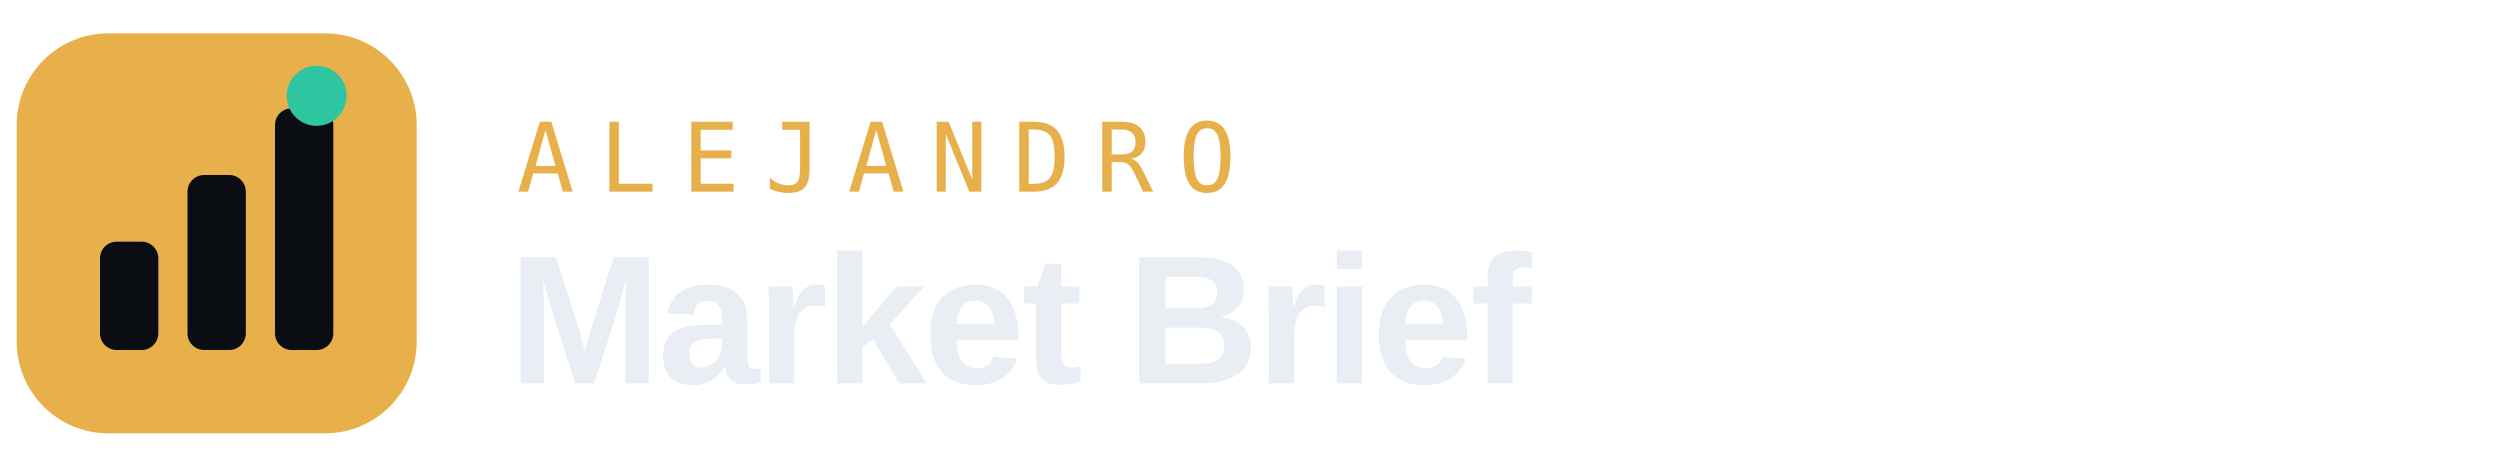
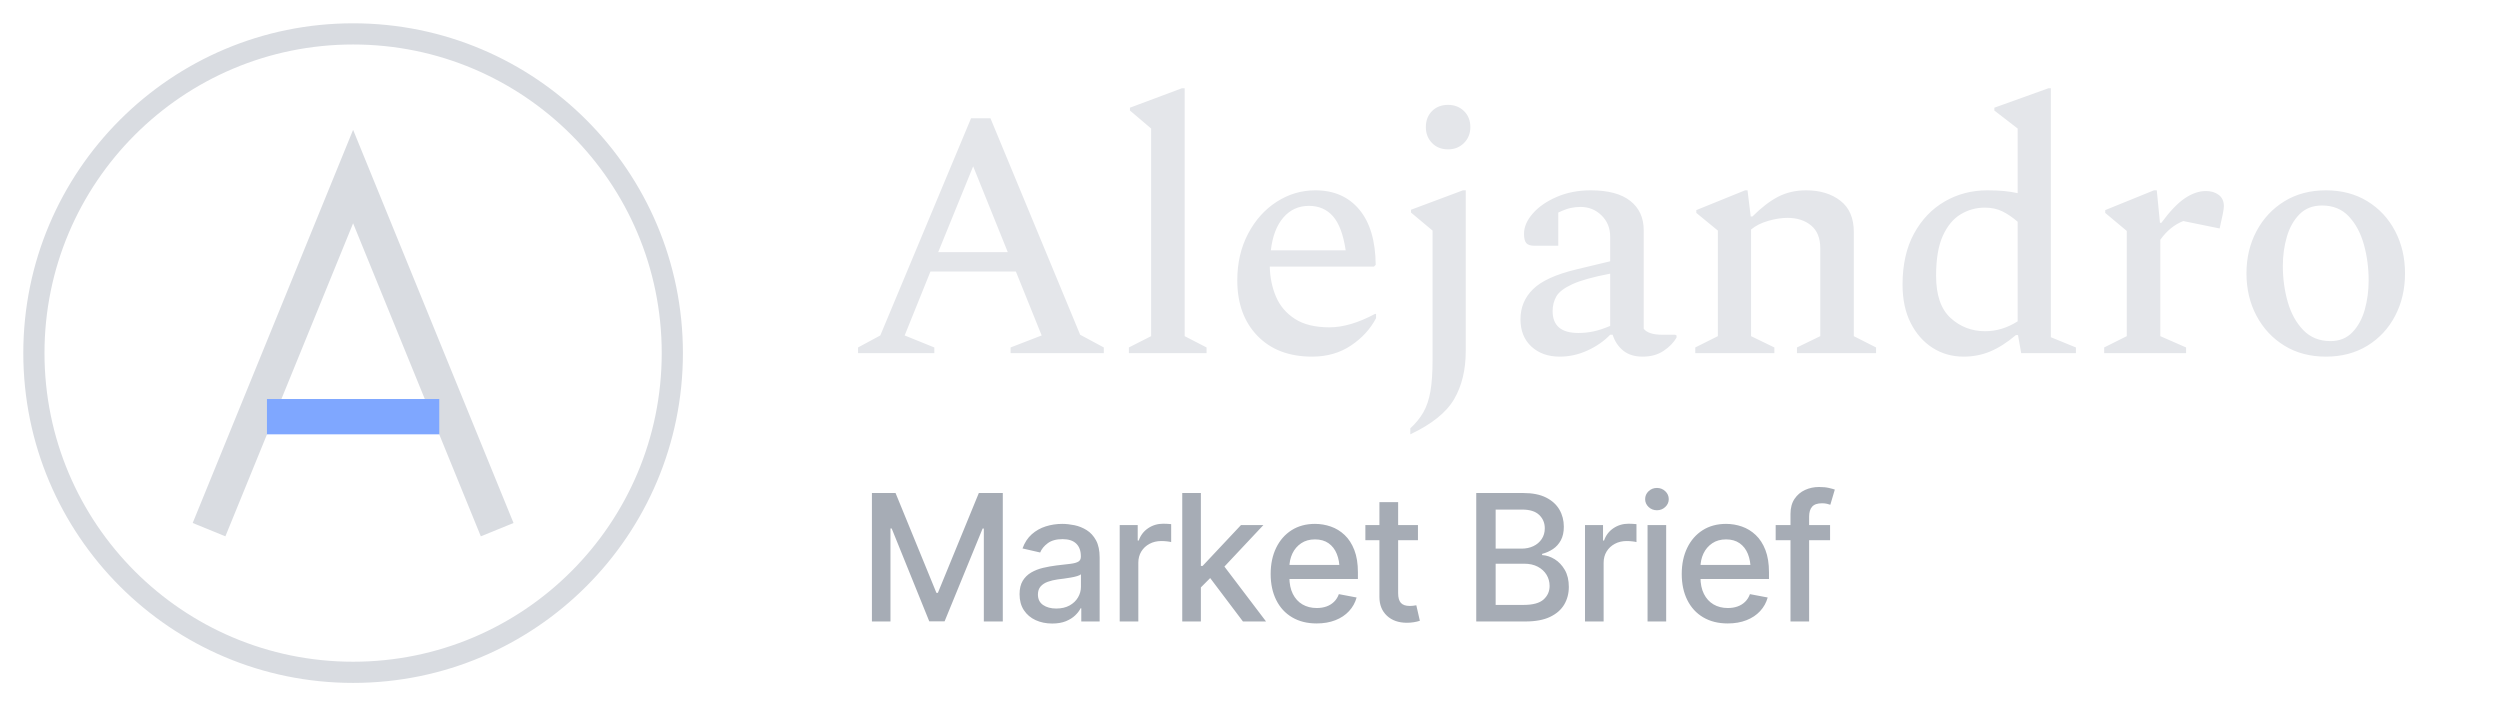
- <svg xmlns="http://www.w3.org/2000/svg" width="300" height="56" viewBox="0 0 300 56">
-   <rect x="2" y="4" width="48" height="48" rx="11" fill="#E8B04B" />
-   <rect x="12" y="29" width="7" height="13" rx="2" fill="#0A0D12" />
-   <rect x="22.5" y="21" width="7" height="21" rx="2" fill="#0A0D12" />
-   <rect x="33" y="13" width="7" height="29" rx="2" fill="#0A0D12" />
-   <circle cx="38" cy="11.5" r="3.6" fill="#2EC5A1" />
-   <text x="62" y="23" font-family="Menlo, Consolas, monospace" font-size="11.5" letter-spacing="3" fill="#E8B04B">ALEJANDRO</text>
-   <text x="61" y="46" font-family="Helvetica Neue, Arial, sans-serif" font-size="22" font-weight="700" fill="#E9EEF4" letter-spacing="-0.4">Market Brief</text>
+ <svg xmlns="http://www.w3.org/2000/svg" width="177" height="50" viewBox="0 0 177 50">
+   <circle cx="25.00" cy="25.00" r="22.60" fill="none" stroke="#D9DCE1" stroke-width="1.50" />
+   <path d="M14.80 37.50 L25.00 12.50 L35.20 37.50" fill="none" stroke="#D9DCE1" stroke-width="2.50" stroke-linejoin="miter" stroke-linecap="butt" />
+   <path d="M18.90 29.50 H31.10" stroke="#7FA7FF" stroke-width="2.50" />
+   <path d="M60.75 25.0V24.6L62.325 23.75L68.75 8.375H70.125L76.475 23.7L78.15 24.6V25.0H71.55V24.6L73.75 23.75L71.925 19.225H65.875L64.05 23.75L66.15 24.6V25.0ZM66.425 17.85H71.35L68.9 11.775ZM79.925 25.0V24.6L81.5 23.8V9.1L80.0 7.825V7.625L83.675 6.25H83.875V23.8L85.425 24.6V25.0ZM92.9 25.25Q90.45 25.25 89.025 23.775Q87.6 22.3 87.6 19.85Q87.6 18.0 88.363 16.55Q89.125 15.1 90.388 14.287Q91.65 13.475 93.125 13.475Q95.1 13.475 96.238 14.837Q97.375 16.2 97.4 18.75L97.275 18.875H89.9Q89.925 20.025 90.338 21.0Q90.75 21.975 91.675 22.575Q92.6 23.175 94.125 23.175Q95.575 23.175 97.35 22.225H97.425V22.525Q96.825 23.675 95.65 24.462Q94.475 25.25 92.9 25.25ZM92.675 14.575Q91.575 14.575 90.863 15.4Q90.15 16.225 89.975 17.725H95.275Q95.025 16.05 94.375 15.312Q93.725 14.575 92.675 14.575ZM102.525 10.575Q101.825 10.575 101.388 10.125Q100.95 9.675 100.95 9.0Q100.95 8.3 101.388 7.863Q101.825 7.425 102.525 7.425Q103.2 7.425 103.65 7.863Q104.1 8.3 104.1 9.0Q104.1 9.675 103.65 10.125Q103.2 10.575 102.525 10.575ZM99.85 30.75V30.325Q100.425 29.8 100.775 29.188Q101.125 28.575 101.275 27.7Q101.425 26.825 101.425 25.525V16.325L99.9 15.05V14.85L103.575 13.475H103.775V24.85Q103.775 26.85 102.95 28.263Q102.125 29.675 99.85 30.75ZM110.425 25.25Q109.2 25.25 108.425 24.538Q107.65 23.825 107.65 22.6Q107.65 21.35 108.538 20.475Q109.425 19.6 111.6 19.075L114 18.5V16.75Q114 15.85 113.388 15.25Q112.775 14.65 111.9 14.65Q111.55 14.65 111.2 14.725Q110.85 14.8 110.325 15.05V17.4H108.65Q108.225 17.4 108.062 17.212Q107.9 17.025 107.9 16.55Q107.9 15.825 108.525 15.112Q109.15 14.4 110.225 13.938Q111.3 13.475 112.625 13.475Q114.475 13.475 115.425 14.225Q116.375 14.975 116.375 16.3V23.275Q116.525 23.475 116.85 23.587Q117.175 23.7 117.725 23.7H118.6L118.7 23.75V23.9Q118.4 24.425 117.788 24.837Q117.175 25.25 116.3 25.25Q115.45 25.25 114.925 24.825Q114.4 24.4 114.175 23.7H114Q113.35 24.375 112.4 24.812Q111.45 25.25 110.425 25.25ZM109.925 22.025Q109.925 23.575 111.75 23.575Q112.3 23.575 112.825 23.462Q113.35 23.35 114 23.075V19.375Q112.175 19.725 111.313 20.125Q110.45 20.525 110.188 20.987Q109.925 21.45 109.925 22.025ZM120.025 25.0V24.6L121.625 23.8V16.325L120.1 15.075V14.875L123.55 13.475H123.725L123.95 15.325H124.075Q125.025 14.375 125.9 13.925Q126.775 13.475 127.875 13.475Q129.35 13.475 130.3 14.212Q131.25 14.95 131.25 16.425V23.8L132.825 24.6V25.0H127.225V24.6L128.875 23.8V17.575Q128.875 16.5 128.225 15.962Q127.575 15.425 126.55 15.425Q125.925 15.425 125.188 15.637Q124.45 15.85 123.975 16.25V23.8L125.625 24.6V25.0ZM139.025 25.25Q137.8 25.25 136.825 24.625Q135.85 24.0 135.275 22.863Q134.7 21.725 134.7 20.15Q134.7 18.025 135.513 16.537Q136.325 15.05 137.688 14.262Q139.05 13.475 140.7 13.475Q141.375 13.475 141.887 13.525Q142.4 13.575 142.85 13.675V9.1L141.2 7.825V7.625L145.025 6.25H145.2V23.875L146.975 24.6V25.0H143.1L142.875 23.725H142.725Q141.775 24.525 140.9 24.887Q140.025 25.25 139.025 25.25ZM137.075 19.525Q137.075 21.575 138.1 22.512Q139.125 23.45 140.55 23.45Q141.75 23.45 142.85 22.75V15.7Q142.3 15.225 141.763 14.962Q141.225 14.7 140.525 14.7Q139.6 14.7 138.812 15.175Q138.025 15.65 137.55 16.7Q137.075 17.75 137.075 19.525ZM148.975 25.0V24.6L150.575 23.8V16.35L149.05 15.075V14.875L152.5 13.475H152.7L152.925 15.775H153.025Q153.925 14.55 154.688 14.037Q155.45 13.525 156.175 13.525Q156.725 13.525 157.088 13.8Q157.45 14.075 157.45 14.6Q157.45 14.75 157.375 15.15L157.15 16.175L154.575 15.65Q153.625 16.025 152.95 16.975V23.8L154.775 24.6V25.0ZM164.675 25.25Q163.0 25.25 161.738 24.475Q160.475 23.7 159.762 22.362Q159.05 21.025 159.05 19.35Q159.05 17.7 159.762 16.362Q160.475 15.025 161.738 14.25Q163.0 13.475 164.675 13.475Q166.35 13.475 167.613 14.25Q168.875 15.025 169.575 16.362Q170.275 17.7 170.275 19.35Q170.275 21.025 169.575 22.362Q168.875 23.7 167.613 24.475Q166.35 25.25 164.675 25.25ZM165.0 24.15Q165.95 24.15 166.55 23.525Q167.15 22.9 167.425 21.925Q167.7 20.95 167.7 19.85Q167.7 18.525 167.363 17.312Q167.025 16.1 166.3 15.325Q165.575 14.55 164.4 14.55Q163.425 14.55 162.812 15.162Q162.2 15.775 161.913 16.75Q161.625 17.725 161.625 18.825Q161.625 20.175 161.975 21.388Q162.325 22.6 163.075 23.375Q163.825 24.15 165.0 24.15Z" fill="#E4E6EA" />
+   <path d="M61.732 34.906H63.405L66.298 41.974H66.402L69.301 34.906H70.998V44.0H69.655V37.42H69.569L66.878 43.988H65.791L63.13 37.414H63.045V44.0H61.732ZM74.492 44.146Q73.845 44.146 73.32 43.905Q72.796 43.664 72.49 43.2Q72.185 42.737 72.185 42.071Q72.185 41.491 72.408 41.122Q72.631 40.753 73.009 40.533Q73.388 40.313 73.851 40.204Q74.315 40.094 74.804 40.033Q75.42 39.966 75.798 39.917Q76.177 39.868 76.351 39.761Q76.525 39.654 76.525 39.416V39.386Q76.525 38.806 76.198 38.489Q75.872 38.171 75.231 38.171Q74.566 38.171 74.178 38.461Q73.79 38.751 73.644 39.117L72.393 38.83Q72.619 38.208 73.049 37.826Q73.479 37.445 74.038 37.268Q74.596 37.091 75.206 37.091Q75.615 37.091 76.073 37.185Q76.531 37.28 76.937 37.533Q77.343 37.787 77.599 38.257Q77.855 38.727 77.855 39.471V44.0H76.555V43.066H76.506Q76.384 43.316 76.125 43.567Q75.866 43.817 75.463 43.982Q75.06 44.146 74.492 44.146ZM74.779 43.084Q75.335 43.084 75.725 42.868Q76.116 42.651 76.323 42.297Q76.531 41.943 76.531 41.546V40.661Q76.458 40.729 76.256 40.79Q76.055 40.851 75.798 40.893Q75.542 40.936 75.298 40.97Q75.054 41.003 74.889 41.021Q74.504 41.076 74.187 41.189Q73.87 41.302 73.677 41.519Q73.485 41.736 73.485 42.09Q73.485 42.584 73.851 42.834Q74.218 43.084 74.779 43.084ZM79.275 44.0V37.176H80.55V38.269H80.624Q80.813 37.719 81.286 37.399Q81.759 37.079 82.357 37.079Q82.479 37.079 82.647 37.088Q82.815 37.097 82.919 37.109V38.379Q82.839 38.354 82.635 38.33Q82.43 38.305 82.223 38.305Q81.753 38.305 81.384 38.504Q81.014 38.702 80.804 39.047Q80.593 39.392 80.593 39.844V44.0ZM84.924 41.687 84.906 40.069H85.144L87.86 37.176H89.447L86.352 40.472H86.133ZM83.703 44.0V34.906H85.022V44.0ZM88 44.0 85.559 40.765 86.474 39.831 89.636 44.0ZM93.216 44.14Q92.215 44.14 91.483 43.707Q90.75 43.274 90.357 42.483Q89.963 41.693 89.963 40.637Q89.963 39.587 90.351 38.788Q90.738 37.988 91.443 37.539Q92.148 37.091 93.1 37.091Q93.68 37.091 94.223 37.28Q94.767 37.469 95.2 37.878Q95.633 38.287 95.886 38.94Q96.14 39.593 96.14 40.515V40.991H90.714V39.996H95.456L94.84 40.326Q94.84 39.697 94.644 39.215Q94.449 38.733 94.062 38.461Q93.674 38.189 93.1 38.189Q92.527 38.189 92.121 38.464Q91.715 38.739 91.501 39.19Q91.288 39.642 91.288 40.179V40.857Q91.288 41.559 91.532 42.047Q91.776 42.535 92.212 42.792Q92.649 43.048 93.228 43.048Q93.607 43.048 93.915 42.938Q94.223 42.828 94.449 42.608Q94.675 42.389 94.791 42.065L96.048 42.303Q95.896 42.853 95.511 43.268Q95.127 43.683 94.544 43.911Q93.961 44.14 93.216 44.14ZM100.391 37.176V38.244H96.668V37.176ZM97.663 35.553H98.988V41.998Q98.988 42.468 99.183 42.685Q99.378 42.901 99.812 42.901Q99.915 42.901 100.034 42.889Q100.153 42.877 100.275 42.853L100.526 43.951Q100.324 44.018 100.086 44.055Q99.848 44.092 99.61 44.092Q98.725 44.092 98.194 43.594Q97.663 43.097 97.663 42.267ZM104.518 44.0V34.906H107.857Q108.821 34.906 109.456 35.223Q110.091 35.541 110.405 36.081Q110.719 36.621 110.719 37.292Q110.719 37.86 110.509 38.25Q110.298 38.641 109.95 38.873Q109.602 39.105 109.181 39.215V39.3Q109.639 39.325 110.072 39.593Q110.506 39.862 110.79 40.353Q111.073 40.844 111.073 41.552Q111.073 42.248 110.747 42.801Q110.42 43.353 109.743 43.677Q109.065 44.0 108.003 44.0ZM105.892 42.828H107.869Q108.858 42.828 109.285 42.444Q109.712 42.059 109.712 41.485Q109.712 41.052 109.496 40.695Q109.279 40.338 108.876 40.124Q108.473 39.911 107.924 39.911H105.892ZM105.892 38.843H107.735Q108.193 38.843 108.565 38.666Q108.937 38.489 109.154 38.162Q109.371 37.835 109.371 37.402Q109.371 36.841 108.977 36.459Q108.583 36.078 107.771 36.078H105.892ZM112.218 44.0V37.176H113.494V38.269H113.567Q113.756 37.719 114.229 37.399Q114.702 37.079 115.301 37.079Q115.423 37.079 115.591 37.088Q115.758 37.097 115.862 37.109V38.379Q115.783 38.354 115.578 38.33Q115.374 38.305 115.166 38.305Q114.696 38.305 114.327 38.504Q113.958 38.702 113.747 39.047Q113.537 39.392 113.537 39.844V44.0ZM116.647 44.0V37.176H117.965V44.0ZM117.312 36.126Q116.964 36.126 116.72 35.895Q116.476 35.663 116.476 35.339Q116.476 35.01 116.72 34.778Q116.964 34.546 117.312 34.546Q117.654 34.546 117.901 34.778Q118.148 35.01 118.148 35.339Q118.148 35.663 117.901 35.895Q117.654 36.126 117.312 36.126ZM122.321 44.14Q121.32 44.14 120.587 43.707Q119.855 43.274 119.461 42.483Q119.067 41.693 119.067 40.637Q119.067 39.587 119.455 38.788Q119.843 37.988 120.547 37.539Q121.252 37.091 122.205 37.091Q122.784 37.091 123.328 37.28Q123.871 37.469 124.304 37.878Q124.738 38.287 124.991 38.94Q125.244 39.593 125.244 40.515V40.991H119.818V39.996H124.561L123.944 40.326Q123.944 39.697 123.749 39.215Q123.553 38.733 123.166 38.461Q122.778 38.189 122.205 38.189Q121.631 38.189 121.225 38.464Q120.819 38.739 120.605 39.19Q120.392 39.642 120.392 40.179V40.857Q120.392 41.559 120.636 42.047Q120.88 42.535 121.317 42.792Q121.753 43.048 122.333 43.048Q122.711 43.048 123.019 42.938Q123.328 42.828 123.553 42.608Q123.779 42.389 123.895 42.065L125.153 42.303Q125 42.853 124.615 43.268Q124.231 43.683 123.648 43.911Q123.065 44.14 122.321 44.14ZM129.569 37.176V38.244H125.718V37.176ZM126.767 44.0V36.383Q126.767 35.748 127.051 35.324Q127.335 34.9 127.796 34.689Q128.257 34.479 128.788 34.479Q129.197 34.479 129.483 34.546Q129.77 34.613 129.905 34.662L129.587 35.736Q129.496 35.705 129.352 35.669Q129.209 35.632 128.995 35.632Q128.513 35.632 128.299 35.873Q128.086 36.114 128.086 36.572V44.0Z" fill="#A6ACB5" />
</svg>
